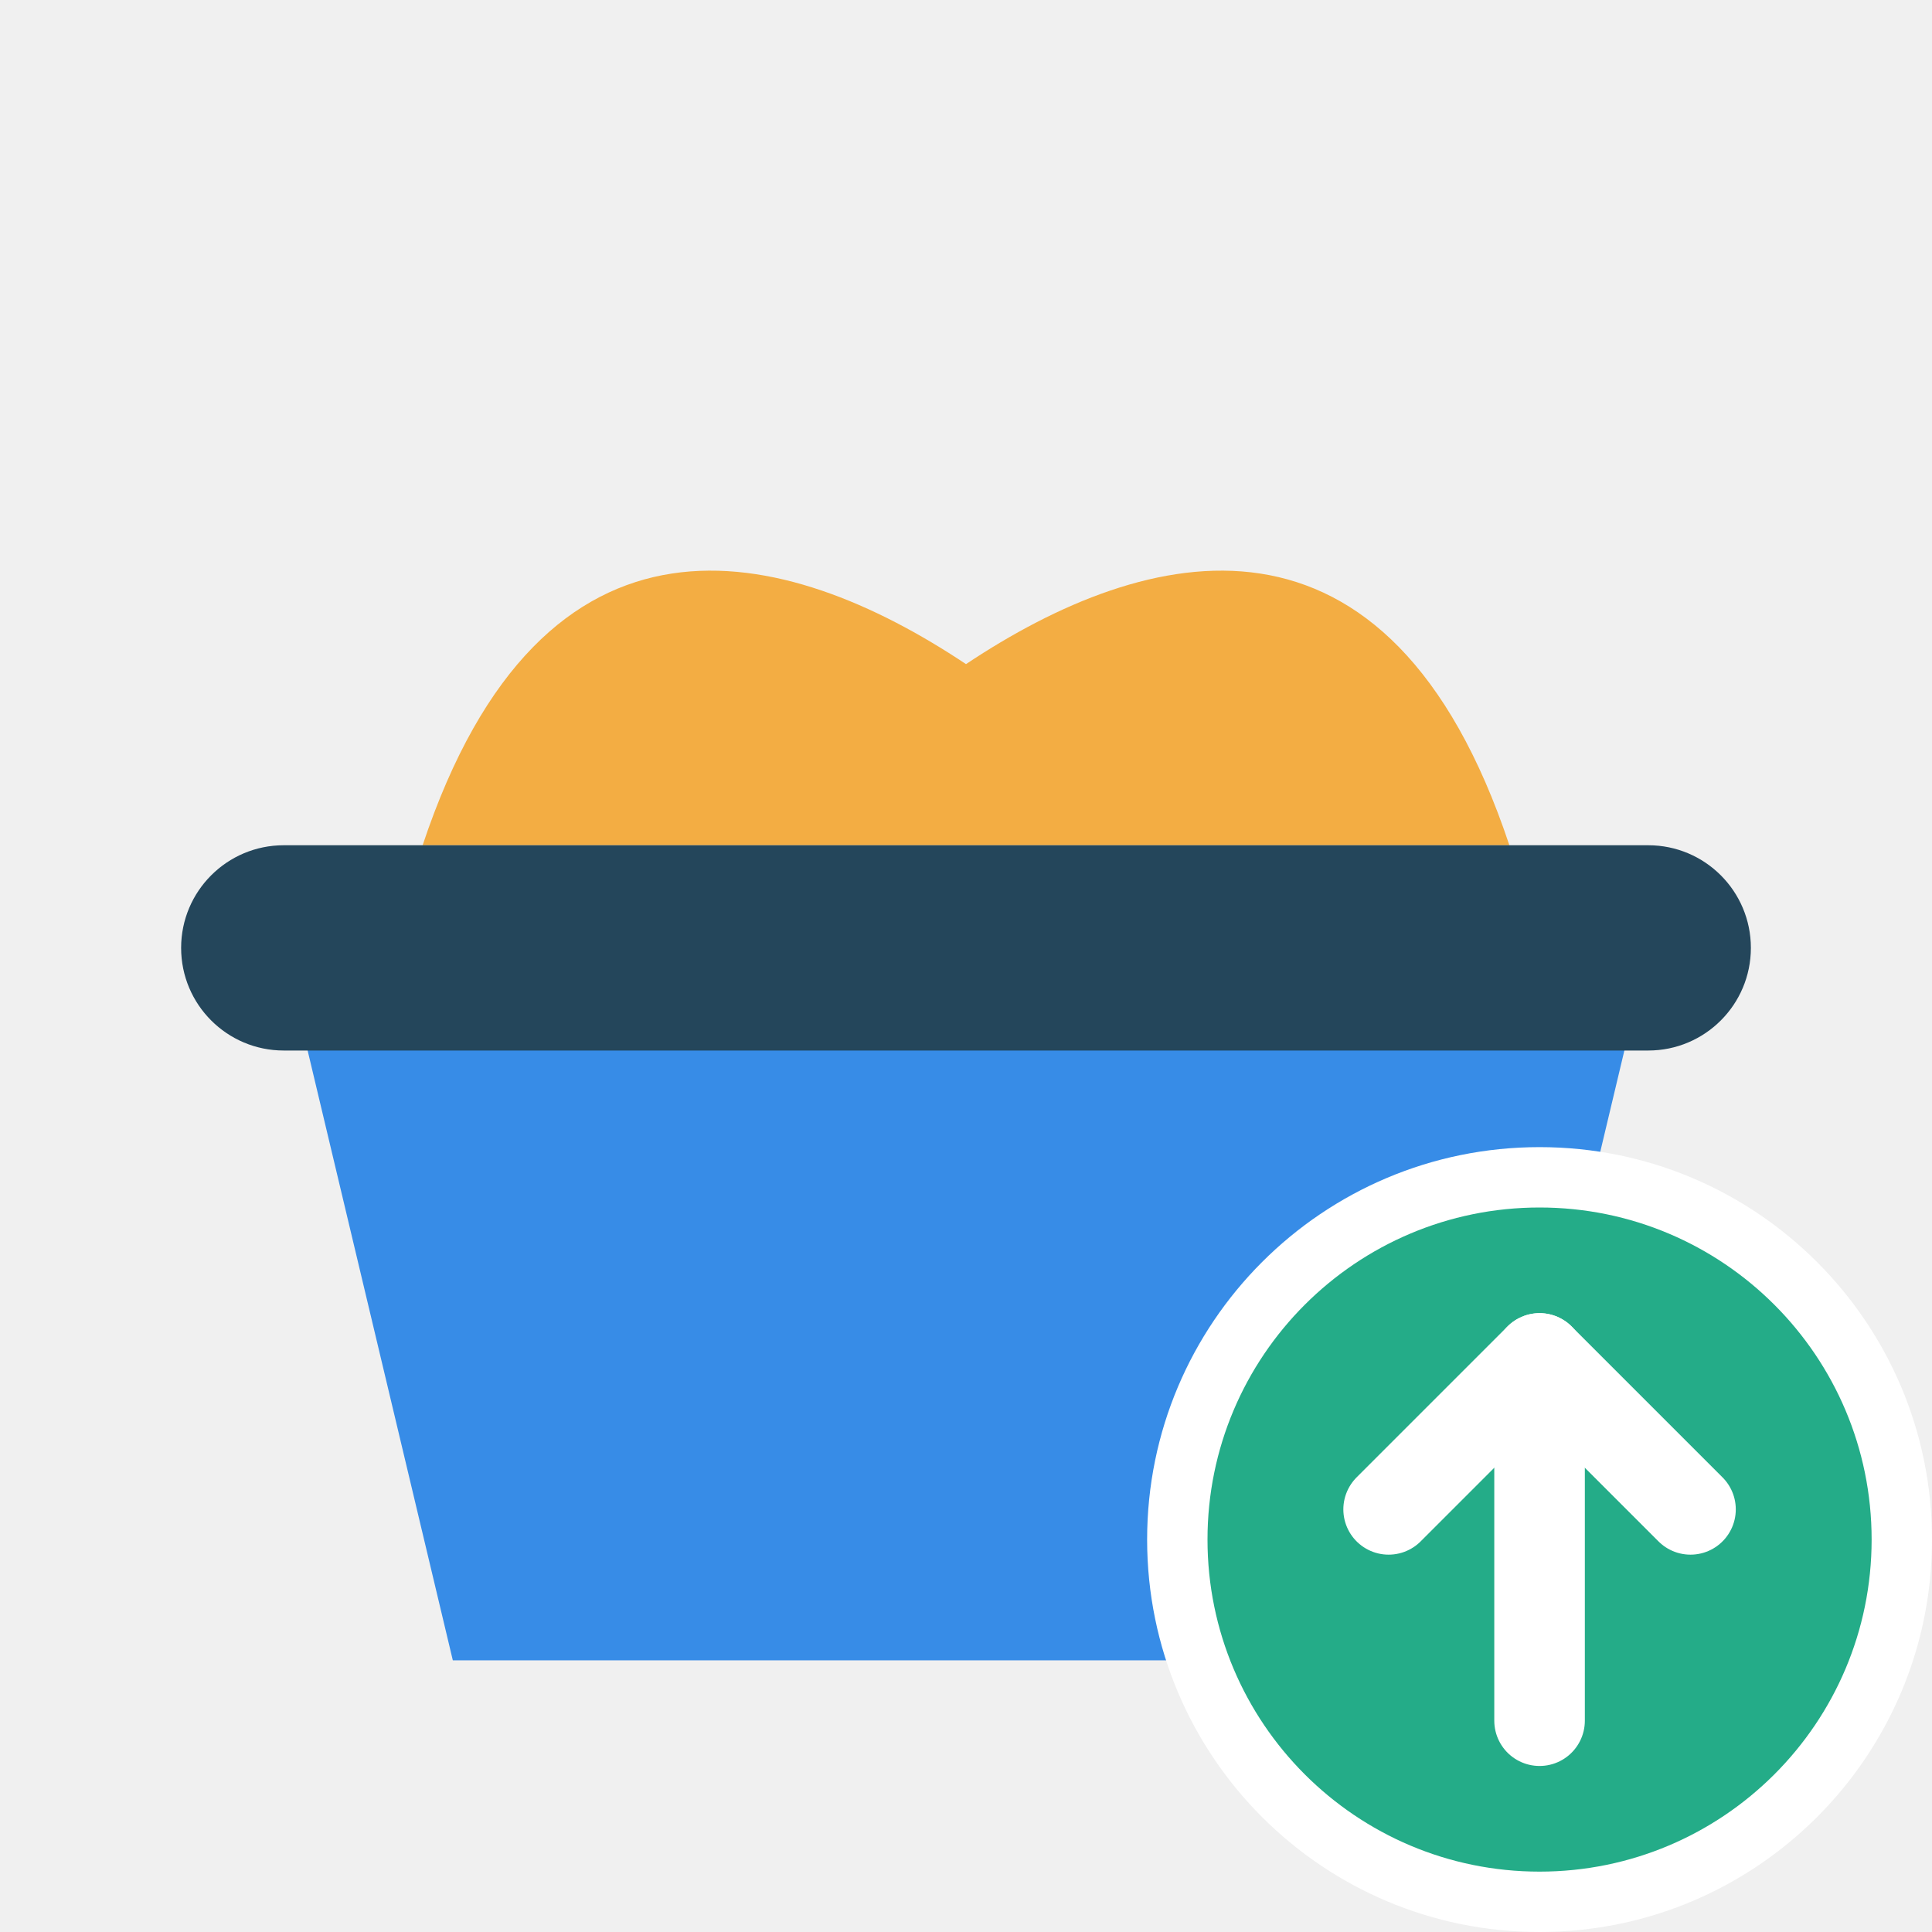
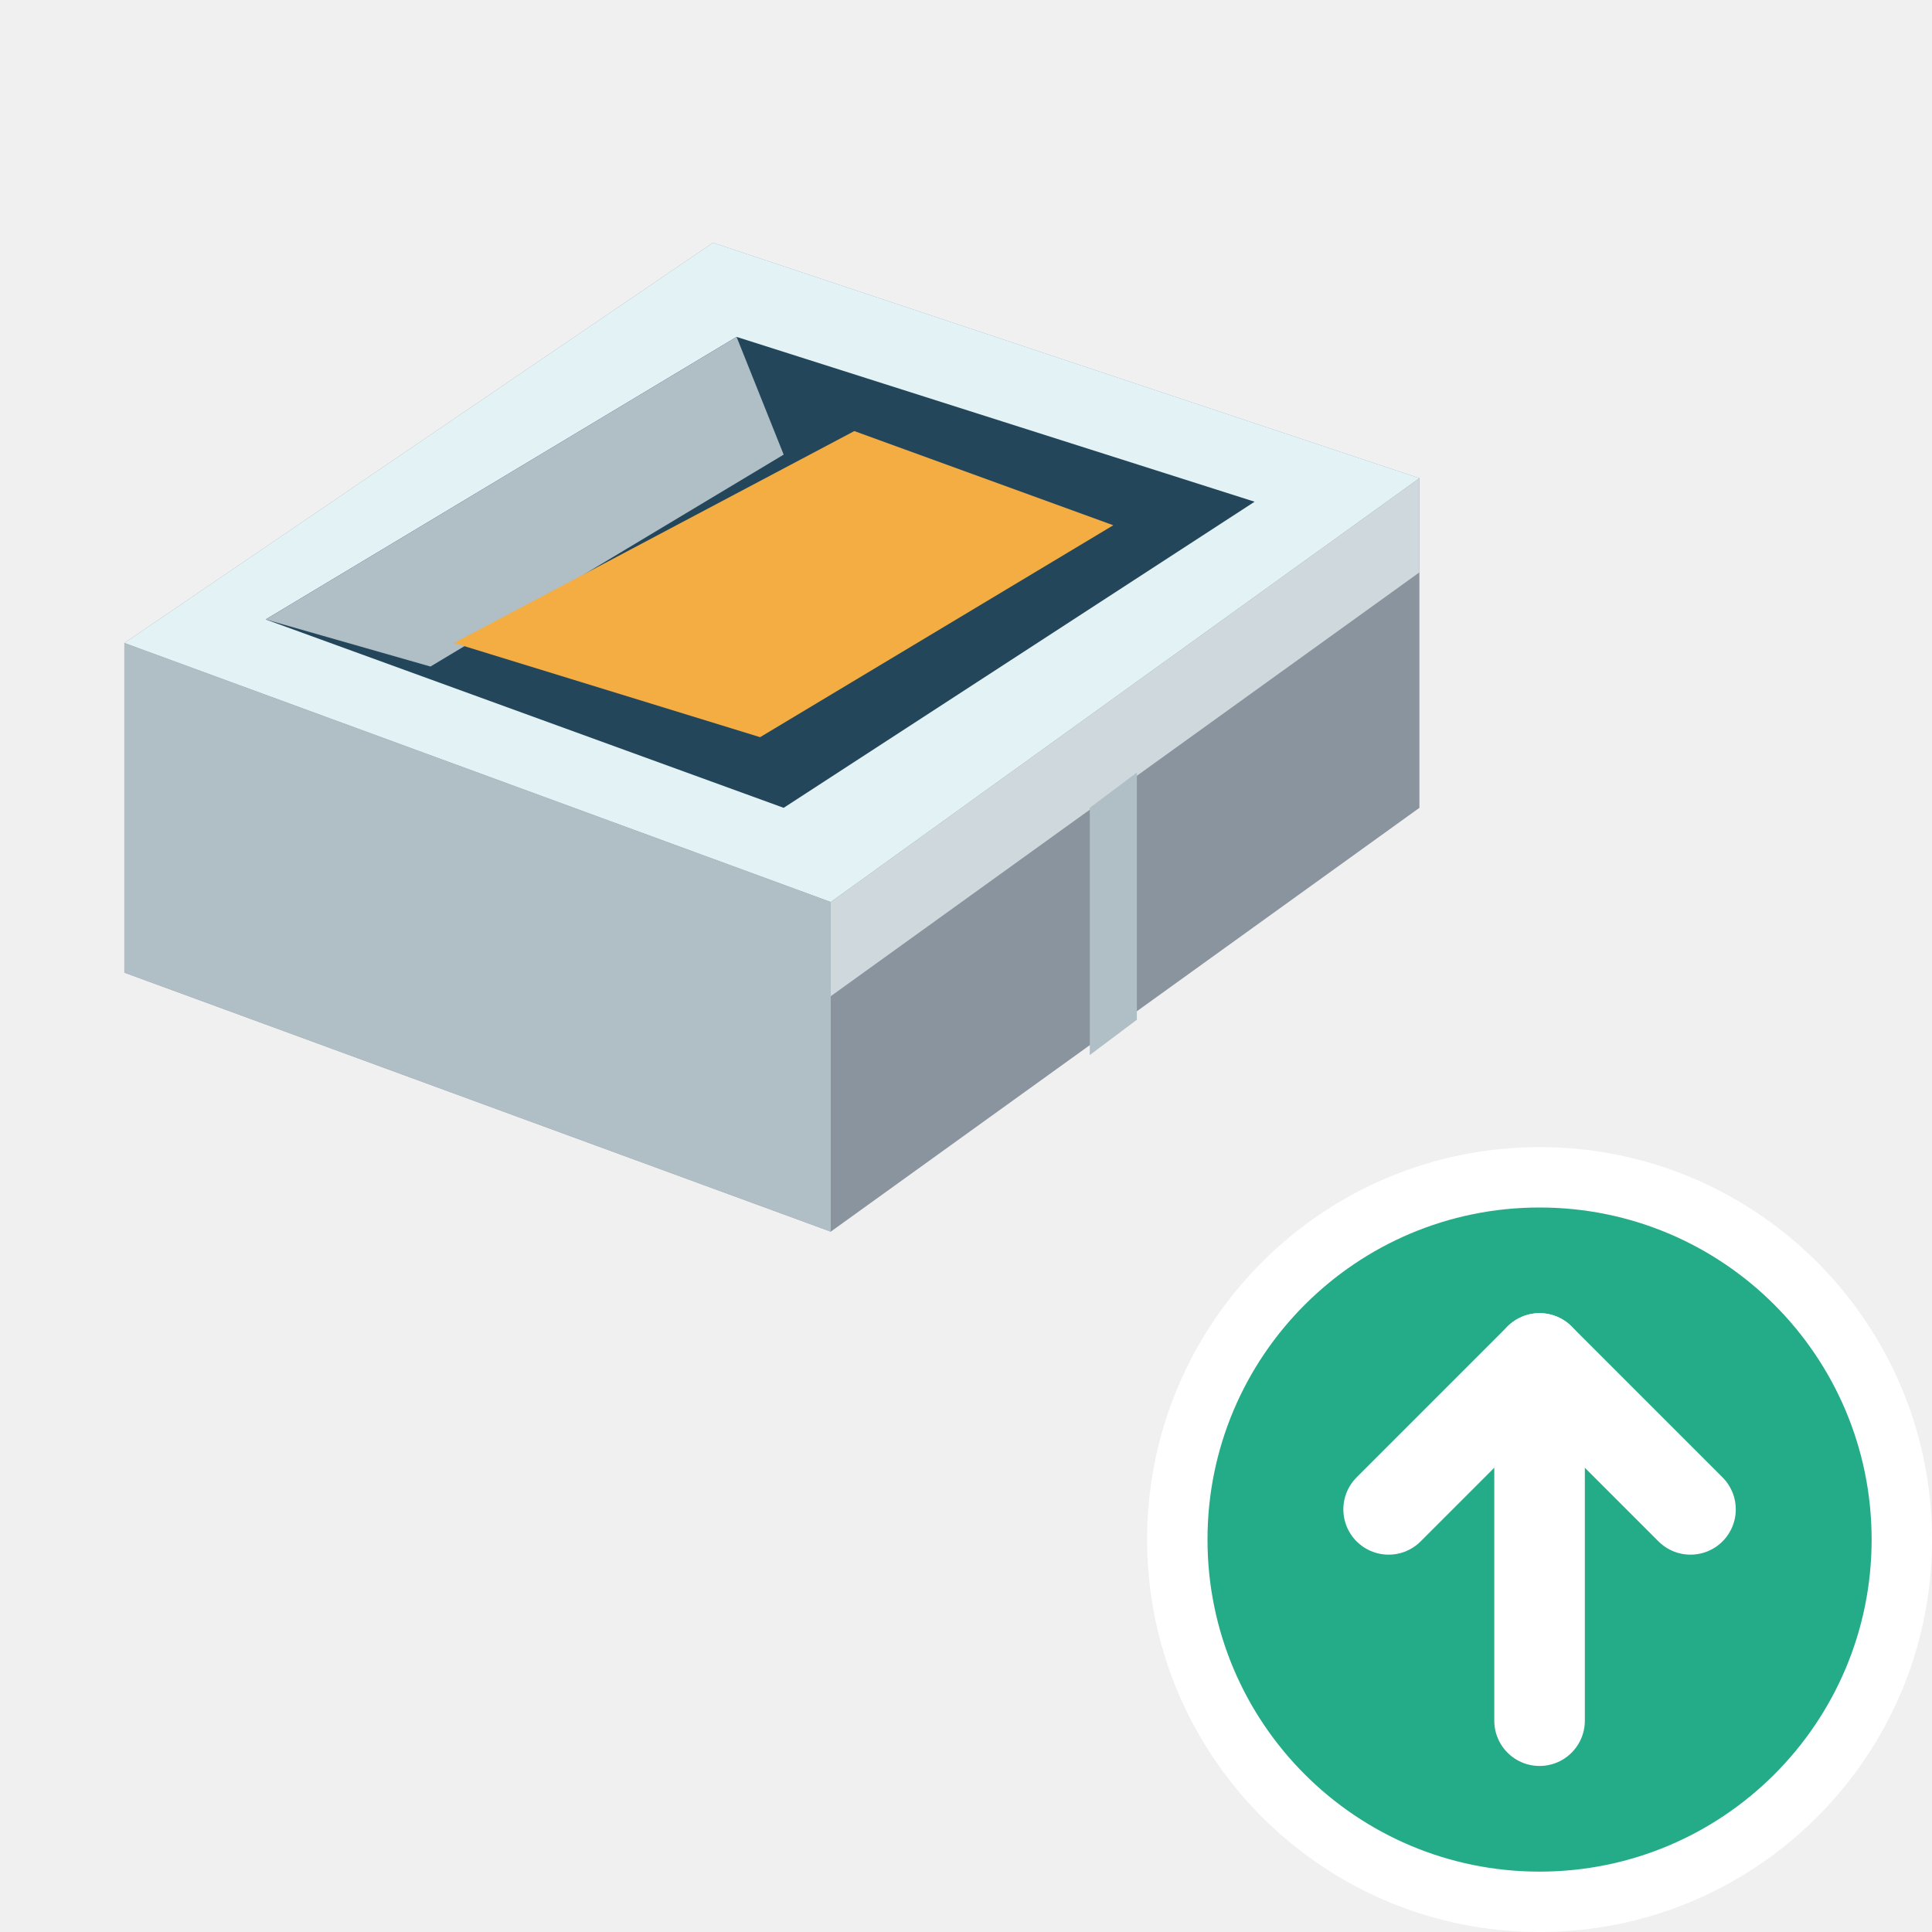
- <svg xmlns="http://www.w3.org/2000/svg" width="32" height="32" viewBox="0 0 32 32">
-   <path d="M7 14 C9 8 13 9 16 11 C19 9 23 8 25 14 Z" fill="#F3AD43" />
-   <polygon points="5,17 27,17 24.5,27.5 7.5,27.5" fill="#378CE7" />
-   <rect x="3" y="14" width="26" height="3.4" rx="1.7" fill="#24465B" />
-   <ellipse cx="25.5" cy="25.5" rx="6.5" ry="6.5" fill="#FFFFFF" />
-   <ellipse cx="25.5" cy="25.5" rx="5.5" ry="5.5" fill="#24AC88" />
-   <polyline points="25.5,28.5 25.5,22.5" fill="none" stroke="#FFFFFF" stroke-width="1.5" stroke-linecap="round" stroke-linejoin="round" />
-   <polyline points="23,25 25.5,22.5 28,25" fill="none" stroke="#FFFFFF" stroke-width="1.5" stroke-linecap="round" stroke-linejoin="round" />
+ <svg xmlns="http://www.w3.org/2000/svg" width="32" height="32" viewBox="0 0 64 64" role="img" aria-labelledby="title">
+   <g transform="translate(1 -6) scale(.78)">
+     <path d="M4 35L29 18L59 28V42L34 60L4 49Z" fill="#8A949E" />
+     <path d="M4 35L29 18L59 28L34 46Z" fill="#E2F2F5" />
+     <path d="M10 34L30 22L52 29L32 42Z" fill="#24465B" />
+     <path d="M10 34L30 22L32 27L17 36Z" fill="#B0BEC5" />
+     <path d="M18 35L35 26L46 30L31 39Z" fill="#F3AD43" />
+     <path d="M4 35L34 46V60L4 49Z" fill="#B0BEC5" />
+     <path d="M34 46L59 28V32L34 50Z" fill="#CFD8DC" />
+     <path d="M45 42L47 40.5V51L45 52.5Z" fill="#B0BEC5" />
+   </g>
+   <g transform="scale(2)">
+     <ellipse cx="25.5" cy="25.5" rx="6.5" ry="6.5" fill="#FFFFFF" />
+     <ellipse cx="25.5" cy="25.5" rx="5.5" ry="5.5" fill="#24AC88" />
+     <polyline points="25.5,28.5 25.5,22.5" fill="none" stroke="#FFFFFF" stroke-width="1.5" stroke-linecap="round" stroke-linejoin="round" />
+     <polyline points="23,25 25.5,22.5 28,25" fill="none" stroke="#FFFFFF" stroke-width="1.5" stroke-linecap="round" stroke-linejoin="round" />
+   </g>
</svg>
